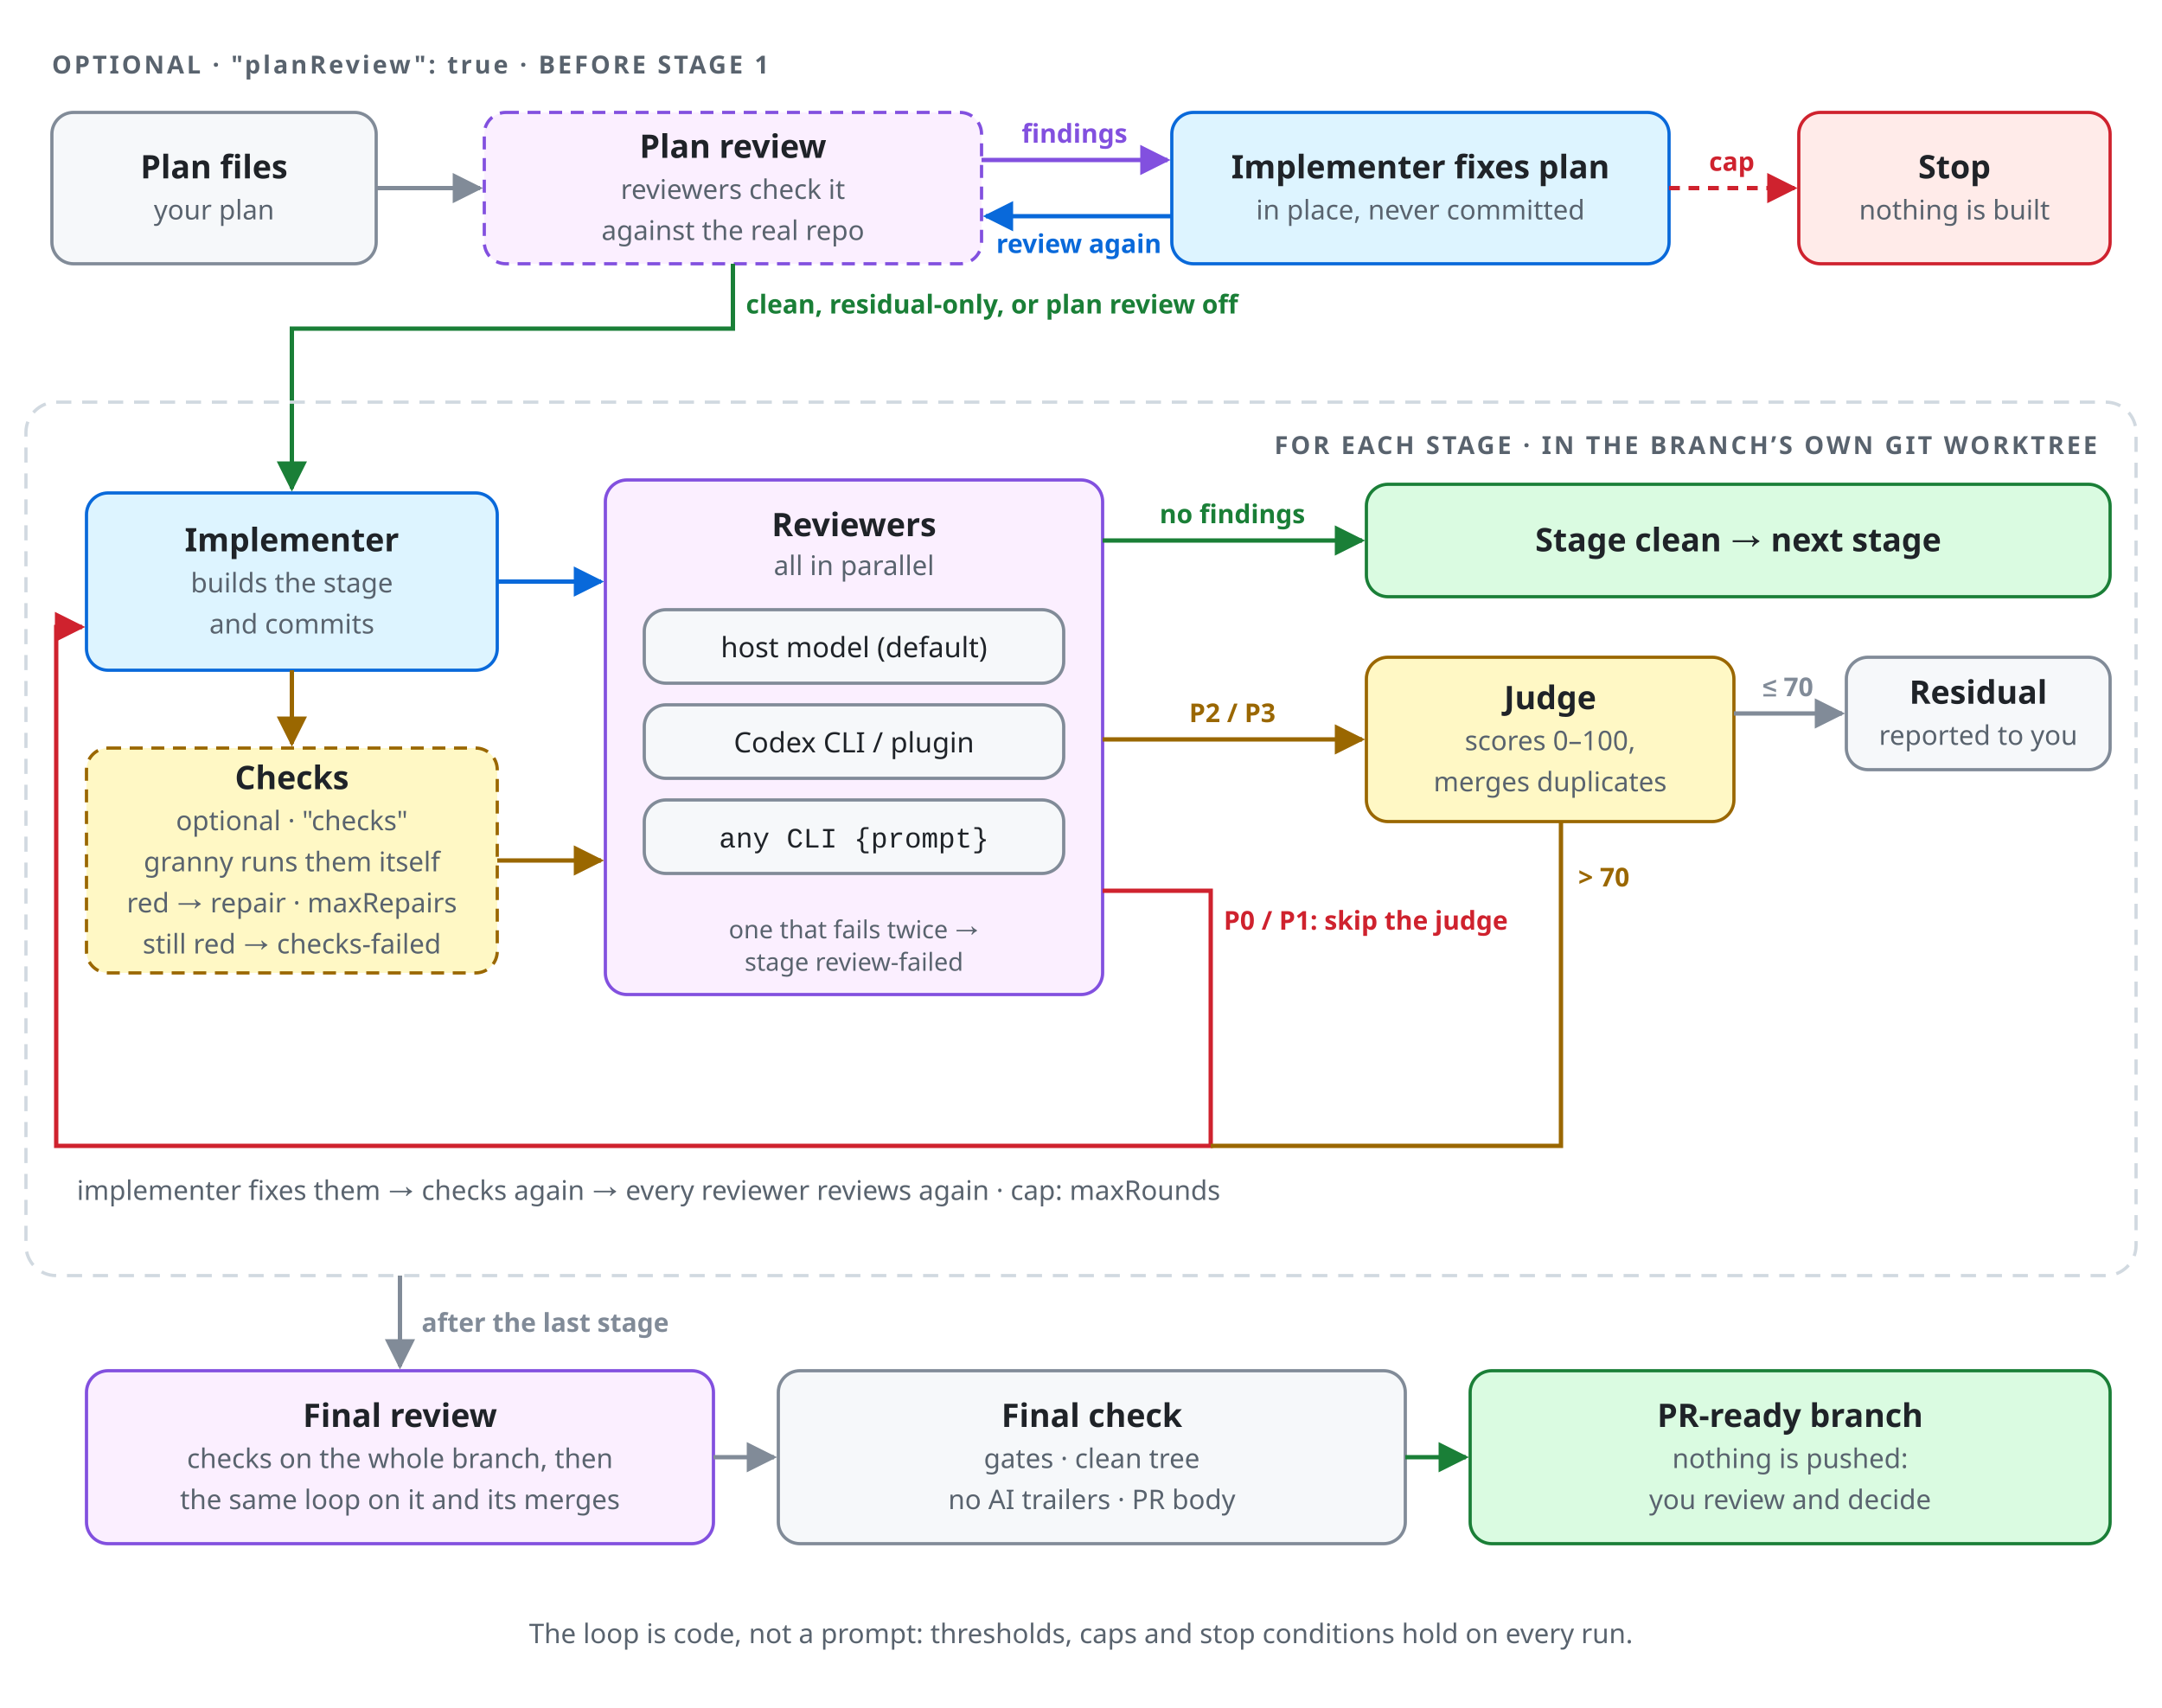
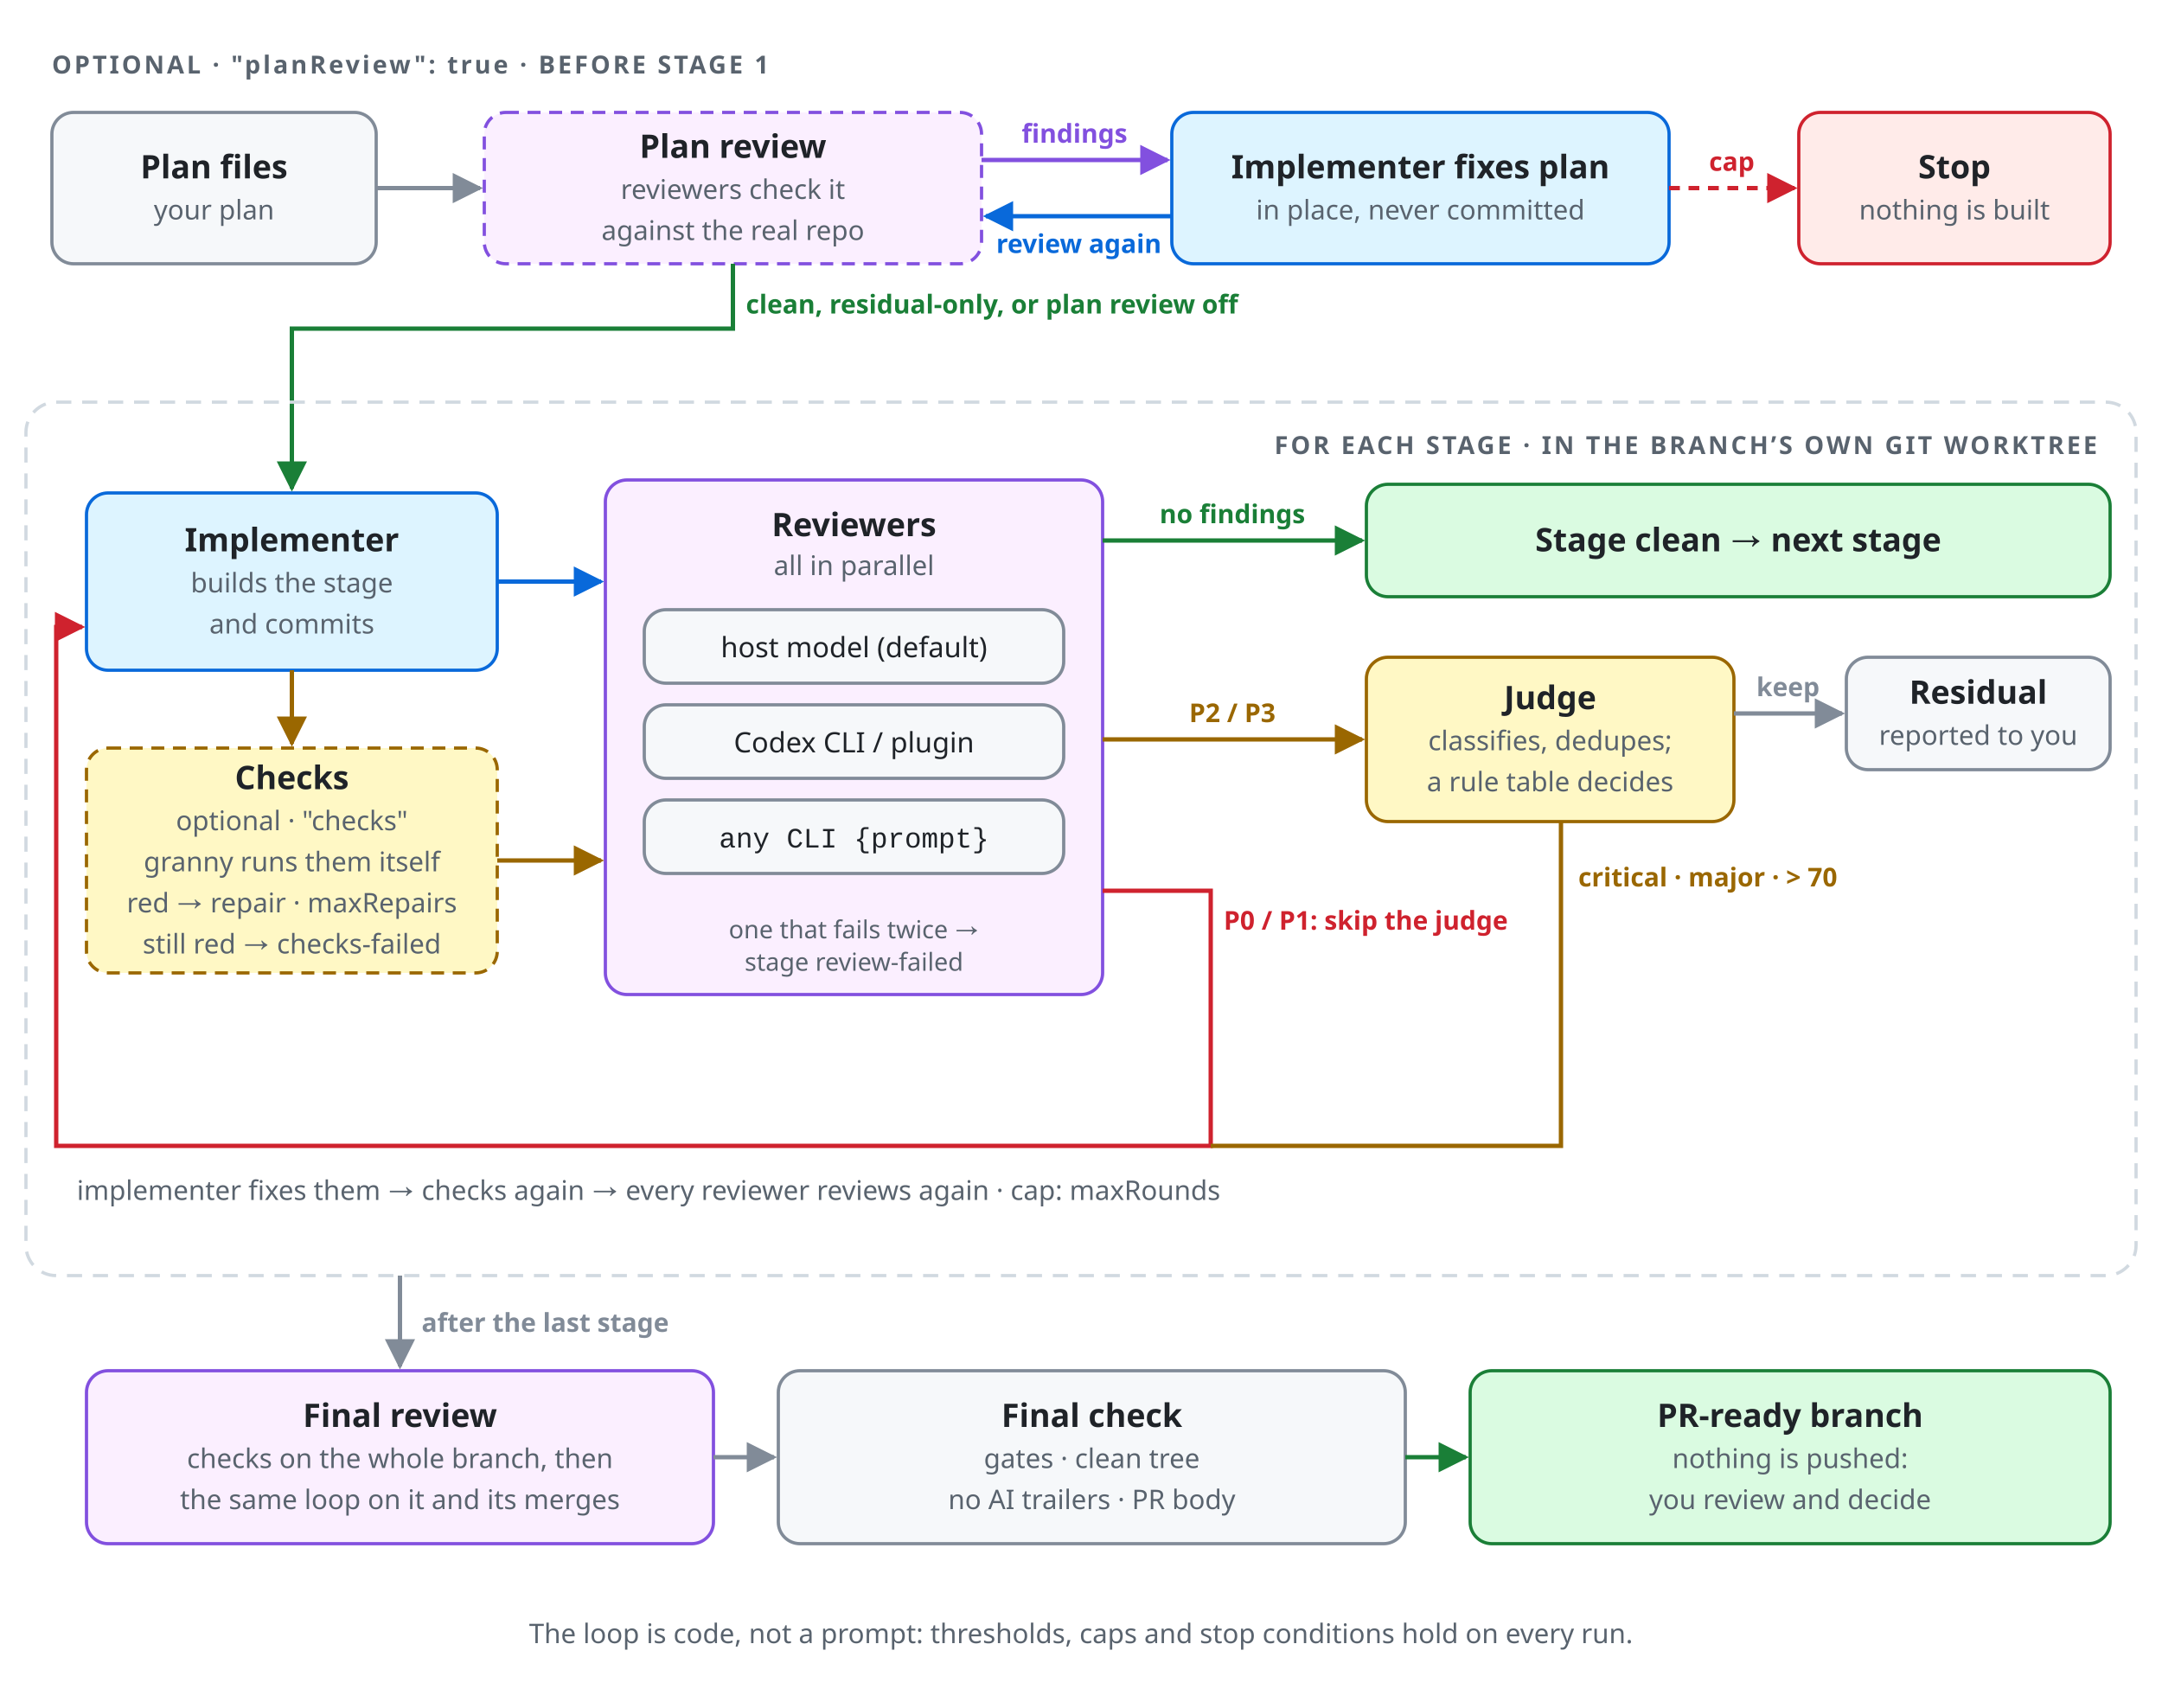
<svg xmlns="http://www.w3.org/2000/svg" width="1000" height="790" viewBox="0 0 1000 790" role="img" aria-label="granny-workflow: an optional plan review, then implement, checks, review, judge and fix for every stage, then whole-branch checks and review">
  <defs>
    <marker id="a-neutral" viewBox="0 0 10 10" refX="9" refY="5" markerWidth="7" markerHeight="7" orient="auto-start-reverse">
      <path d="M0,0 L10,5 L0,10 z" fill="#818b98" />
    </marker>
    <marker id="a-blue" viewBox="0 0 10 10" refX="9" refY="5" markerWidth="7" markerHeight="7" orient="auto-start-reverse">
      <path d="M0,0 L10,5 L0,10 z" fill="#0969da" />
    </marker>
    <marker id="a-purple" viewBox="0 0 10 10" refX="9" refY="5" markerWidth="7" markerHeight="7" orient="auto-start-reverse">
      <path d="M0,0 L10,5 L0,10 z" fill="#8250df" />
    </marker>
    <marker id="a-amber" viewBox="0 0 10 10" refX="9" refY="5" markerWidth="7" markerHeight="7" orient="auto-start-reverse">
      <path d="M0,0 L10,5 L0,10 z" fill="#9a6700" />
    </marker>
    <marker id="a-red" viewBox="0 0 10 10" refX="9" refY="5" markerWidth="7" markerHeight="7" orient="auto-start-reverse">
      <path d="M0,0 L10,5 L0,10 z" fill="#cf222e" />
    </marker>
    <marker id="a-green" viewBox="0 0 10 10" refX="9" refY="5" markerWidth="7" markerHeight="7" orient="auto-start-reverse">
      <path d="M0,0 L10,5 L0,10 z" fill="#1a7f37" />
    </marker>
    <marker id="a-muted" viewBox="0 0 10 10" refX="9" refY="5" markerWidth="7" markerHeight="7" orient="auto-start-reverse">
      <path d="M0,0 L10,5 L0,10 z" fill="#818b98" />
    </marker>
  </defs>
  <text x="24" y="34" font-family="-apple-system, BlinkMacSystemFont, 'Segoe UI', 'Noto Sans', Helvetica, Arial, sans-serif" font-size="11.5" font-weight="700" fill="#59636e" text-anchor="start" letter-spacing="1.2">OPTIONAL · "planReview": true · BEFORE STAGE 1</text>
  <rect x="24" y="52" width="150" height="70" rx="10" fill="#f6f8fa" stroke="#818b98" stroke-width="1.5" />
  <text x="99" y="82.5" font-family="-apple-system, BlinkMacSystemFont, 'Segoe UI', 'Noto Sans', Helvetica, Arial, sans-serif" font-size="15" font-weight="600" fill="#1f2328" text-anchor="middle">Plan files</text>
  <text x="99" y="101.5" font-family="-apple-system, BlinkMacSystemFont, 'Segoe UI', 'Noto Sans', Helvetica, Arial, sans-serif" font-size="12.5" font-weight="400" fill="#59636e" text-anchor="middle">your plan</text>
  <path d="M174,87 L222,87" fill="none" stroke="#818b98" stroke-width="2" marker-end="url(#a-neutral)" />
  <rect x="224" y="52" width="230" height="70" rx="10" fill="#fbefff" stroke="#8250df" stroke-width="1.5" stroke-dasharray="6 4" />
  <text x="339" y="73" font-family="-apple-system, BlinkMacSystemFont, 'Segoe UI', 'Noto Sans', Helvetica, Arial, sans-serif" font-size="15" font-weight="600" fill="#1f2328" text-anchor="middle">Plan review</text>
  <text x="339" y="92" font-family="-apple-system, BlinkMacSystemFont, 'Segoe UI', 'Noto Sans', Helvetica, Arial, sans-serif" font-size="12.5" font-weight="400" fill="#59636e" text-anchor="middle">reviewers check it</text>
  <text x="339" y="111" font-family="-apple-system, BlinkMacSystemFont, 'Segoe UI', 'Noto Sans', Helvetica, Arial, sans-serif" font-size="12.5" font-weight="400" fill="#59636e" text-anchor="middle">against the real repo</text>
  <path d="M454,74 L540,74" fill="none" stroke="#8250df" stroke-width="2" marker-end="url(#a-purple)" />
  <text x="497" y="66" font-family="-apple-system, BlinkMacSystemFont, 'Segoe UI', 'Noto Sans', Helvetica, Arial, sans-serif" font-size="12" font-weight="600" fill="#8250df" text-anchor="middle">findings</text>
  <rect x="542" y="52" width="230" height="70" rx="10" fill="#ddf4ff" stroke="#0969da" stroke-width="1.5" />
  <text x="657" y="82.5" font-family="-apple-system, BlinkMacSystemFont, 'Segoe UI', 'Noto Sans', Helvetica, Arial, sans-serif" font-size="15" font-weight="600" fill="#1f2328" text-anchor="middle">Implementer fixes plan</text>
  <text x="657" y="101.5" font-family="-apple-system, BlinkMacSystemFont, 'Segoe UI', 'Noto Sans', Helvetica, Arial, sans-serif" font-size="12.5" font-weight="400" fill="#59636e" text-anchor="middle">in place, never committed</text>
  <path d="M542,100 L456,100" fill="none" stroke="#0969da" stroke-width="2" marker-end="url(#a-blue)" />
  <text x="499" y="117" font-family="-apple-system, BlinkMacSystemFont, 'Segoe UI', 'Noto Sans', Helvetica, Arial, sans-serif" font-size="12" font-weight="600" fill="#0969da" text-anchor="middle">review again</text>
  <path d="M772,87 L830,87" fill="none" stroke="#cf222e" stroke-width="2" stroke-dasharray="5 4" marker-end="url(#a-red)" />
  <text x="801" y="79" font-family="-apple-system, BlinkMacSystemFont, 'Segoe UI', 'Noto Sans', Helvetica, Arial, sans-serif" font-size="12" font-weight="600" fill="#cf222e" text-anchor="middle">cap</text>
  <rect x="832" y="52" width="144" height="70" rx="10" fill="#ffebe9" stroke="#cf222e" stroke-width="1.5" />
  <text x="904" y="82.5" font-family="-apple-system, BlinkMacSystemFont, 'Segoe UI', 'Noto Sans', Helvetica, Arial, sans-serif" font-size="15" font-weight="600" fill="#1f2328" text-anchor="middle">Stop</text>
  <text x="904" y="101.5" font-family="-apple-system, BlinkMacSystemFont, 'Segoe UI', 'Noto Sans', Helvetica, Arial, sans-serif" font-size="12.5" font-weight="400" fill="#59636e" text-anchor="middle">nothing is built</text>
  <path d="M339,122 L339,152 L135,152 L135,226" fill="none" stroke="#1a7f37" stroke-width="2" marker-end="url(#a-green)" />
  <text x="345" y="145" font-family="-apple-system, BlinkMacSystemFont, 'Segoe UI', 'Noto Sans', Helvetica, Arial, sans-serif" font-size="12" font-weight="600" fill="#1a7f37" text-anchor="start">clean, residual-only, or plan review off</text>
  <rect x="12" y="186" width="976" height="404" rx="14" fill="none" stroke="#d1d9e0" stroke-width="1.5" stroke-dasharray="7 5" />
  <text x="970" y="210" font-family="-apple-system, BlinkMacSystemFont, 'Segoe UI', 'Noto Sans', Helvetica, Arial, sans-serif" font-size="11.5" font-weight="700" fill="#59636e" text-anchor="end" letter-spacing="1.2">FOR EACH STAGE · IN THE BRANCH’S OWN GIT WORKTREE</text>
  <rect x="40" y="228" width="190" height="82" rx="10" fill="#ddf4ff" stroke="#0969da" stroke-width="1.5" />
  <text x="135" y="255" font-family="-apple-system, BlinkMacSystemFont, 'Segoe UI', 'Noto Sans', Helvetica, Arial, sans-serif" font-size="15" font-weight="600" fill="#1f2328" text-anchor="middle">Implementer</text>
  <text x="135" y="274" font-family="-apple-system, BlinkMacSystemFont, 'Segoe UI', 'Noto Sans', Helvetica, Arial, sans-serif" font-size="12.5" font-weight="400" fill="#59636e" text-anchor="middle">builds the stage</text>
  <text x="135" y="293" font-family="-apple-system, BlinkMacSystemFont, 'Segoe UI', 'Noto Sans', Helvetica, Arial, sans-serif" font-size="12.5" font-weight="400" fill="#59636e" text-anchor="middle">and commits</text>
  <path d="M230,269 L278,269" fill="none" stroke="#0969da" stroke-width="2" marker-end="url(#a-blue)" />
  <path d="M135,310 L135,344" fill="none" stroke="#9a6700" stroke-width="2" marker-end="url(#a-amber)" />
  <rect x="40" y="346" width="190" height="104" rx="10" fill="#fff8c5" stroke="#9a6700" stroke-width="1.5" stroke-dasharray="6 4" />
  <text x="135" y="365" font-family="-apple-system, BlinkMacSystemFont, 'Segoe UI', 'Noto Sans', Helvetica, Arial, sans-serif" font-size="15" font-weight="600" fill="#1f2328" text-anchor="middle">Checks</text>
  <text x="135" y="384" font-family="-apple-system, BlinkMacSystemFont, 'Segoe UI', 'Noto Sans', Helvetica, Arial, sans-serif" font-size="12.5" font-weight="400" fill="#59636e" text-anchor="middle">optional · "checks"</text>
  <text x="135" y="403" font-family="-apple-system, BlinkMacSystemFont, 'Segoe UI', 'Noto Sans', Helvetica, Arial, sans-serif" font-size="12.5" font-weight="400" fill="#59636e" text-anchor="middle">granny runs them itself</text>
  <text x="135" y="422" font-family="-apple-system, BlinkMacSystemFont, 'Segoe UI', 'Noto Sans', Helvetica, Arial, sans-serif" font-size="12.5" font-weight="400" fill="#59636e" text-anchor="middle">red → repair · maxRepairs</text>
  <text x="135" y="441" font-family="-apple-system, BlinkMacSystemFont, 'Segoe UI', 'Noto Sans', Helvetica, Arial, sans-serif" font-size="12.5" font-weight="400" fill="#59636e" text-anchor="middle">still red → checks-failed</text>
  <path d="M230,398 L278,398" fill="none" stroke="#9a6700" stroke-width="2" marker-end="url(#a-amber)" />
  <rect x="280" y="222" width="230" height="238" rx="10" fill="#fbefff" stroke="#8250df" stroke-width="1.5" />
  <text x="395" y="346" font-family="-apple-system, BlinkMacSystemFont, 'Segoe UI', 'Noto Sans', Helvetica, Arial, sans-serif" font-size="15" font-weight="600" fill="#1f2328" text-anchor="middle" />
  <text x="395" y="248" font-family="-apple-system, BlinkMacSystemFont, 'Segoe UI', 'Noto Sans', Helvetica, Arial, sans-serif" font-size="15" font-weight="600" fill="#1f2328" text-anchor="middle">Reviewers</text>
  <text x="395" y="266" font-family="-apple-system, BlinkMacSystemFont, 'Segoe UI', 'Noto Sans', Helvetica, Arial, sans-serif" font-size="12.5" font-weight="400" fill="#59636e" text-anchor="middle">all in parallel</text>
  <rect x="298" y="282" width="194" height="34" rx="10" fill="#f6f8fa" stroke="#818b98" stroke-width="1.5" />
  <text x="395" y="304" font-family="-apple-system, BlinkMacSystemFont, 'Segoe UI', 'Noto Sans', Helvetica, Arial, sans-serif" font-size="15" font-weight="600" fill="#1f2328" text-anchor="middle" />
  <text x="395" y="304" font-family="-apple-system, BlinkMacSystemFont, 'Segoe UI', 'Noto Sans', Helvetica, Arial, sans-serif" font-size="13" font-weight="400" fill="#1f2328" text-anchor="middle">host model (default)</text>
  <rect x="298" y="326" width="194" height="34" rx="10" fill="#f6f8fa" stroke="#818b98" stroke-width="1.5" />
  <text x="395" y="348" font-family="-apple-system, BlinkMacSystemFont, 'Segoe UI', 'Noto Sans', Helvetica, Arial, sans-serif" font-size="15" font-weight="600" fill="#1f2328" text-anchor="middle" />
  <text x="395" y="348" font-family="-apple-system, BlinkMacSystemFont, 'Segoe UI', 'Noto Sans', Helvetica, Arial, sans-serif" font-size="13" font-weight="400" fill="#1f2328" text-anchor="middle">Codex CLI / plugin</text>
  <rect x="298" y="370" width="194" height="34" rx="10" fill="#f6f8fa" stroke="#818b98" stroke-width="1.5" />
  <text x="395" y="392" font-family="-apple-system, BlinkMacSystemFont, 'Segoe UI', 'Noto Sans', Helvetica, Arial, sans-serif" font-size="15" font-weight="600" fill="#1f2328" text-anchor="middle" />
  <text x="395" y="392" font-family="ui-monospace, SFMono-Regular, 'SF Mono', Menlo, Consolas, 'Liberation Mono', monospace" font-size="13" font-weight="400" fill="#1f2328" text-anchor="middle">any CLI  {prompt}</text>
  <text x="395" y="434" font-family="-apple-system, BlinkMacSystemFont, 'Segoe UI', 'Noto Sans', Helvetica, Arial, sans-serif" font-size="11.5" font-weight="400" fill="#59636e" text-anchor="middle">one that fails twice →</text>
  <text x="395" y="449" font-family="-apple-system, BlinkMacSystemFont, 'Segoe UI', 'Noto Sans', Helvetica, Arial, sans-serif" font-size="11.5" font-weight="400" fill="#59636e" text-anchor="middle">stage review-failed</text>
  <path d="M510,250 L630,250" fill="none" stroke="#1a7f37" stroke-width="2" marker-end="url(#a-green)" />
  <text x="570" y="242" font-family="-apple-system, BlinkMacSystemFont, 'Segoe UI', 'Noto Sans', Helvetica, Arial, sans-serif" font-size="12" font-weight="600" fill="#1a7f37" text-anchor="middle">no findings</text>
  <rect x="632" y="224" width="344" height="52" rx="10" fill="#dafbe1" stroke="#1a7f37" stroke-width="1.5" />
  <text x="804" y="255" font-family="-apple-system, BlinkMacSystemFont, 'Segoe UI', 'Noto Sans', Helvetica, Arial, sans-serif" font-size="15" font-weight="600" fill="#1f2328" text-anchor="middle">Stage clean → next stage</text>
  <path d="M510,342 L630,342" fill="none" stroke="#9a6700" stroke-width="2" marker-end="url(#a-amber)" />
  <text x="570" y="334" font-family="-apple-system, BlinkMacSystemFont, 'Segoe UI', 'Noto Sans', Helvetica, Arial, sans-serif" font-size="12" font-weight="600" fill="#9a6700" text-anchor="middle">P2 / P3</text>
  <rect x="632" y="304" width="170" height="76" rx="10" fill="#fff8c5" stroke="#9a6700" stroke-width="1.5" />
  <text x="717" y="328" font-family="-apple-system, BlinkMacSystemFont, 'Segoe UI', 'Noto Sans', Helvetica, Arial, sans-serif" font-size="15" font-weight="600" fill="#1f2328" text-anchor="middle">Judge</text>
-   <text x="717" y="347" font-family="-apple-system, BlinkMacSystemFont, 'Segoe UI', 'Noto Sans', Helvetica, Arial, sans-serif" font-size="12.5" font-weight="400" fill="#59636e" text-anchor="middle">scores 0–100,</text>
-   <text x="717" y="366" font-family="-apple-system, BlinkMacSystemFont, 'Segoe UI', 'Noto Sans', Helvetica, Arial, sans-serif" font-size="12.5" font-weight="400" fill="#59636e" text-anchor="middle">merges duplicates</text>
+   <text x="717" y="347" font-family="-apple-system, BlinkMacSystemFont, 'Segoe UI', 'Noto Sans', Helvetica, Arial, sans-serif" font-size="12.5" font-weight="400" fill="#59636e" text-anchor="middle">classifies, dedupes;</text>
+   <text x="717" y="366" font-family="-apple-system, BlinkMacSystemFont, 'Segoe UI', 'Noto Sans', Helvetica, Arial, sans-serif" font-size="12.5" font-weight="400" fill="#59636e" text-anchor="middle">a rule table decides</text>
  <path d="M802,330 L852,330" fill="none" stroke="#818b98" stroke-width="2" marker-end="url(#a-muted)" />
-   <text x="827" y="322" font-family="-apple-system, BlinkMacSystemFont, 'Segoe UI', 'Noto Sans', Helvetica, Arial, sans-serif" font-size="12" font-weight="600" fill="#818b98" text-anchor="middle">≤ 70</text>
+   <text x="827" y="322" font-family="-apple-system, BlinkMacSystemFont, 'Segoe UI', 'Noto Sans', Helvetica, Arial, sans-serif" font-size="12" font-weight="600" fill="#818b98" text-anchor="middle">keep</text>
  <rect x="854" y="304" width="122" height="52" rx="10" fill="#f6f8fa" stroke="#818b98" stroke-width="1.5" />
  <text x="915" y="325.5" font-family="-apple-system, BlinkMacSystemFont, 'Segoe UI', 'Noto Sans', Helvetica, Arial, sans-serif" font-size="15" font-weight="600" fill="#1f2328" text-anchor="middle">Residual</text>
  <text x="915" y="344.5" font-family="-apple-system, BlinkMacSystemFont, 'Segoe UI', 'Noto Sans', Helvetica, Arial, sans-serif" font-size="12.5" font-weight="400" fill="#59636e" text-anchor="middle">reported to you</text>
  <path d="M510,412 L560,412 L560,530 L26,530 L26,290 L38,290" fill="none" stroke="#cf222e" stroke-width="2" marker-end="url(#a-red)" />
  <text x="566" y="430" font-family="-apple-system, BlinkMacSystemFont, 'Segoe UI', 'Noto Sans', Helvetica, Arial, sans-serif" font-size="12" font-weight="600" fill="#cf222e" text-anchor="start">P0 / P1: skip the judge</text>
  <path d="M722,380 L722,530 L560,530" fill="none" stroke="#9a6700" stroke-width="2" />
-   <text x="730" y="410" font-family="-apple-system, BlinkMacSystemFont, 'Segoe UI', 'Noto Sans', Helvetica, Arial, sans-serif" font-size="12" font-weight="600" fill="#9a6700" text-anchor="start">&gt; 70</text>
+   <text x="730" y="410" font-family="-apple-system, BlinkMacSystemFont, 'Segoe UI', 'Noto Sans', Helvetica, Arial, sans-serif" font-size="12" font-weight="600" fill="#9a6700" text-anchor="start">critical · major · &gt; 70</text>
  <text x="300" y="555" font-family="-apple-system, BlinkMacSystemFont, 'Segoe UI', 'Noto Sans', Helvetica, Arial, sans-serif" font-size="12.5" font-weight="400" fill="#59636e" text-anchor="middle">implementer fixes them → checks again → every reviewer reviews again · cap: maxRounds</text>
  <path d="M185,590 L185,632" fill="none" stroke="#818b98" stroke-width="2" marker-end="url(#a-neutral)" />
  <text x="195" y="616" font-family="-apple-system, BlinkMacSystemFont, 'Segoe UI', 'Noto Sans', Helvetica, Arial, sans-serif" font-size="12" font-weight="600" fill="#818b98" text-anchor="start">after the last stage</text>
  <rect x="40" y="634" width="290" height="80" rx="10" fill="#fbefff" stroke="#8250df" stroke-width="1.5" />
  <text x="185" y="660" font-family="-apple-system, BlinkMacSystemFont, 'Segoe UI', 'Noto Sans', Helvetica, Arial, sans-serif" font-size="15" font-weight="600" fill="#1f2328" text-anchor="middle">Final review</text>
  <text x="185" y="679" font-family="-apple-system, BlinkMacSystemFont, 'Segoe UI', 'Noto Sans', Helvetica, Arial, sans-serif" font-size="12.5" font-weight="400" fill="#59636e" text-anchor="middle">checks on the whole branch, then</text>
  <text x="185" y="698" font-family="-apple-system, BlinkMacSystemFont, 'Segoe UI', 'Noto Sans', Helvetica, Arial, sans-serif" font-size="12.5" font-weight="400" fill="#59636e" text-anchor="middle">the same loop on it and its merges</text>
  <path d="M330,674 L358,674" fill="none" stroke="#818b98" stroke-width="2" marker-end="url(#a-neutral)" />
  <rect x="360" y="634" width="290" height="80" rx="10" fill="#f6f8fa" stroke="#818b98" stroke-width="1.5" />
  <text x="505" y="660" font-family="-apple-system, BlinkMacSystemFont, 'Segoe UI', 'Noto Sans', Helvetica, Arial, sans-serif" font-size="15" font-weight="600" fill="#1f2328" text-anchor="middle">Final check</text>
  <text x="505" y="679" font-family="-apple-system, BlinkMacSystemFont, 'Segoe UI', 'Noto Sans', Helvetica, Arial, sans-serif" font-size="12.5" font-weight="400" fill="#59636e" text-anchor="middle">gates · clean tree</text>
  <text x="505" y="698" font-family="-apple-system, BlinkMacSystemFont, 'Segoe UI', 'Noto Sans', Helvetica, Arial, sans-serif" font-size="12.5" font-weight="400" fill="#59636e" text-anchor="middle">no AI trailers · PR body</text>
  <path d="M650,674 L678,674" fill="none" stroke="#1a7f37" stroke-width="2" marker-end="url(#a-green)" />
  <rect x="680" y="634" width="296" height="80" rx="10" fill="#dafbe1" stroke="#1a7f37" stroke-width="1.5" />
  <text x="828" y="660" font-family="-apple-system, BlinkMacSystemFont, 'Segoe UI', 'Noto Sans', Helvetica, Arial, sans-serif" font-size="15" font-weight="600" fill="#1f2328" text-anchor="middle">PR-ready branch</text>
  <text x="828" y="679" font-family="-apple-system, BlinkMacSystemFont, 'Segoe UI', 'Noto Sans', Helvetica, Arial, sans-serif" font-size="12.5" font-weight="400" fill="#59636e" text-anchor="middle">nothing is pushed:</text>
  <text x="828" y="698" font-family="-apple-system, BlinkMacSystemFont, 'Segoe UI', 'Noto Sans', Helvetica, Arial, sans-serif" font-size="12.5" font-weight="400" fill="#59636e" text-anchor="middle">you review and decide</text>
  <text x="500" y="760" font-family="-apple-system, BlinkMacSystemFont, 'Segoe UI', 'Noto Sans', Helvetica, Arial, sans-serif" font-size="12.5" font-weight="400" fill="#59636e" text-anchor="middle">The loop is code, not a prompt: thresholds, caps and stop conditions hold on every run.</text>
</svg>
